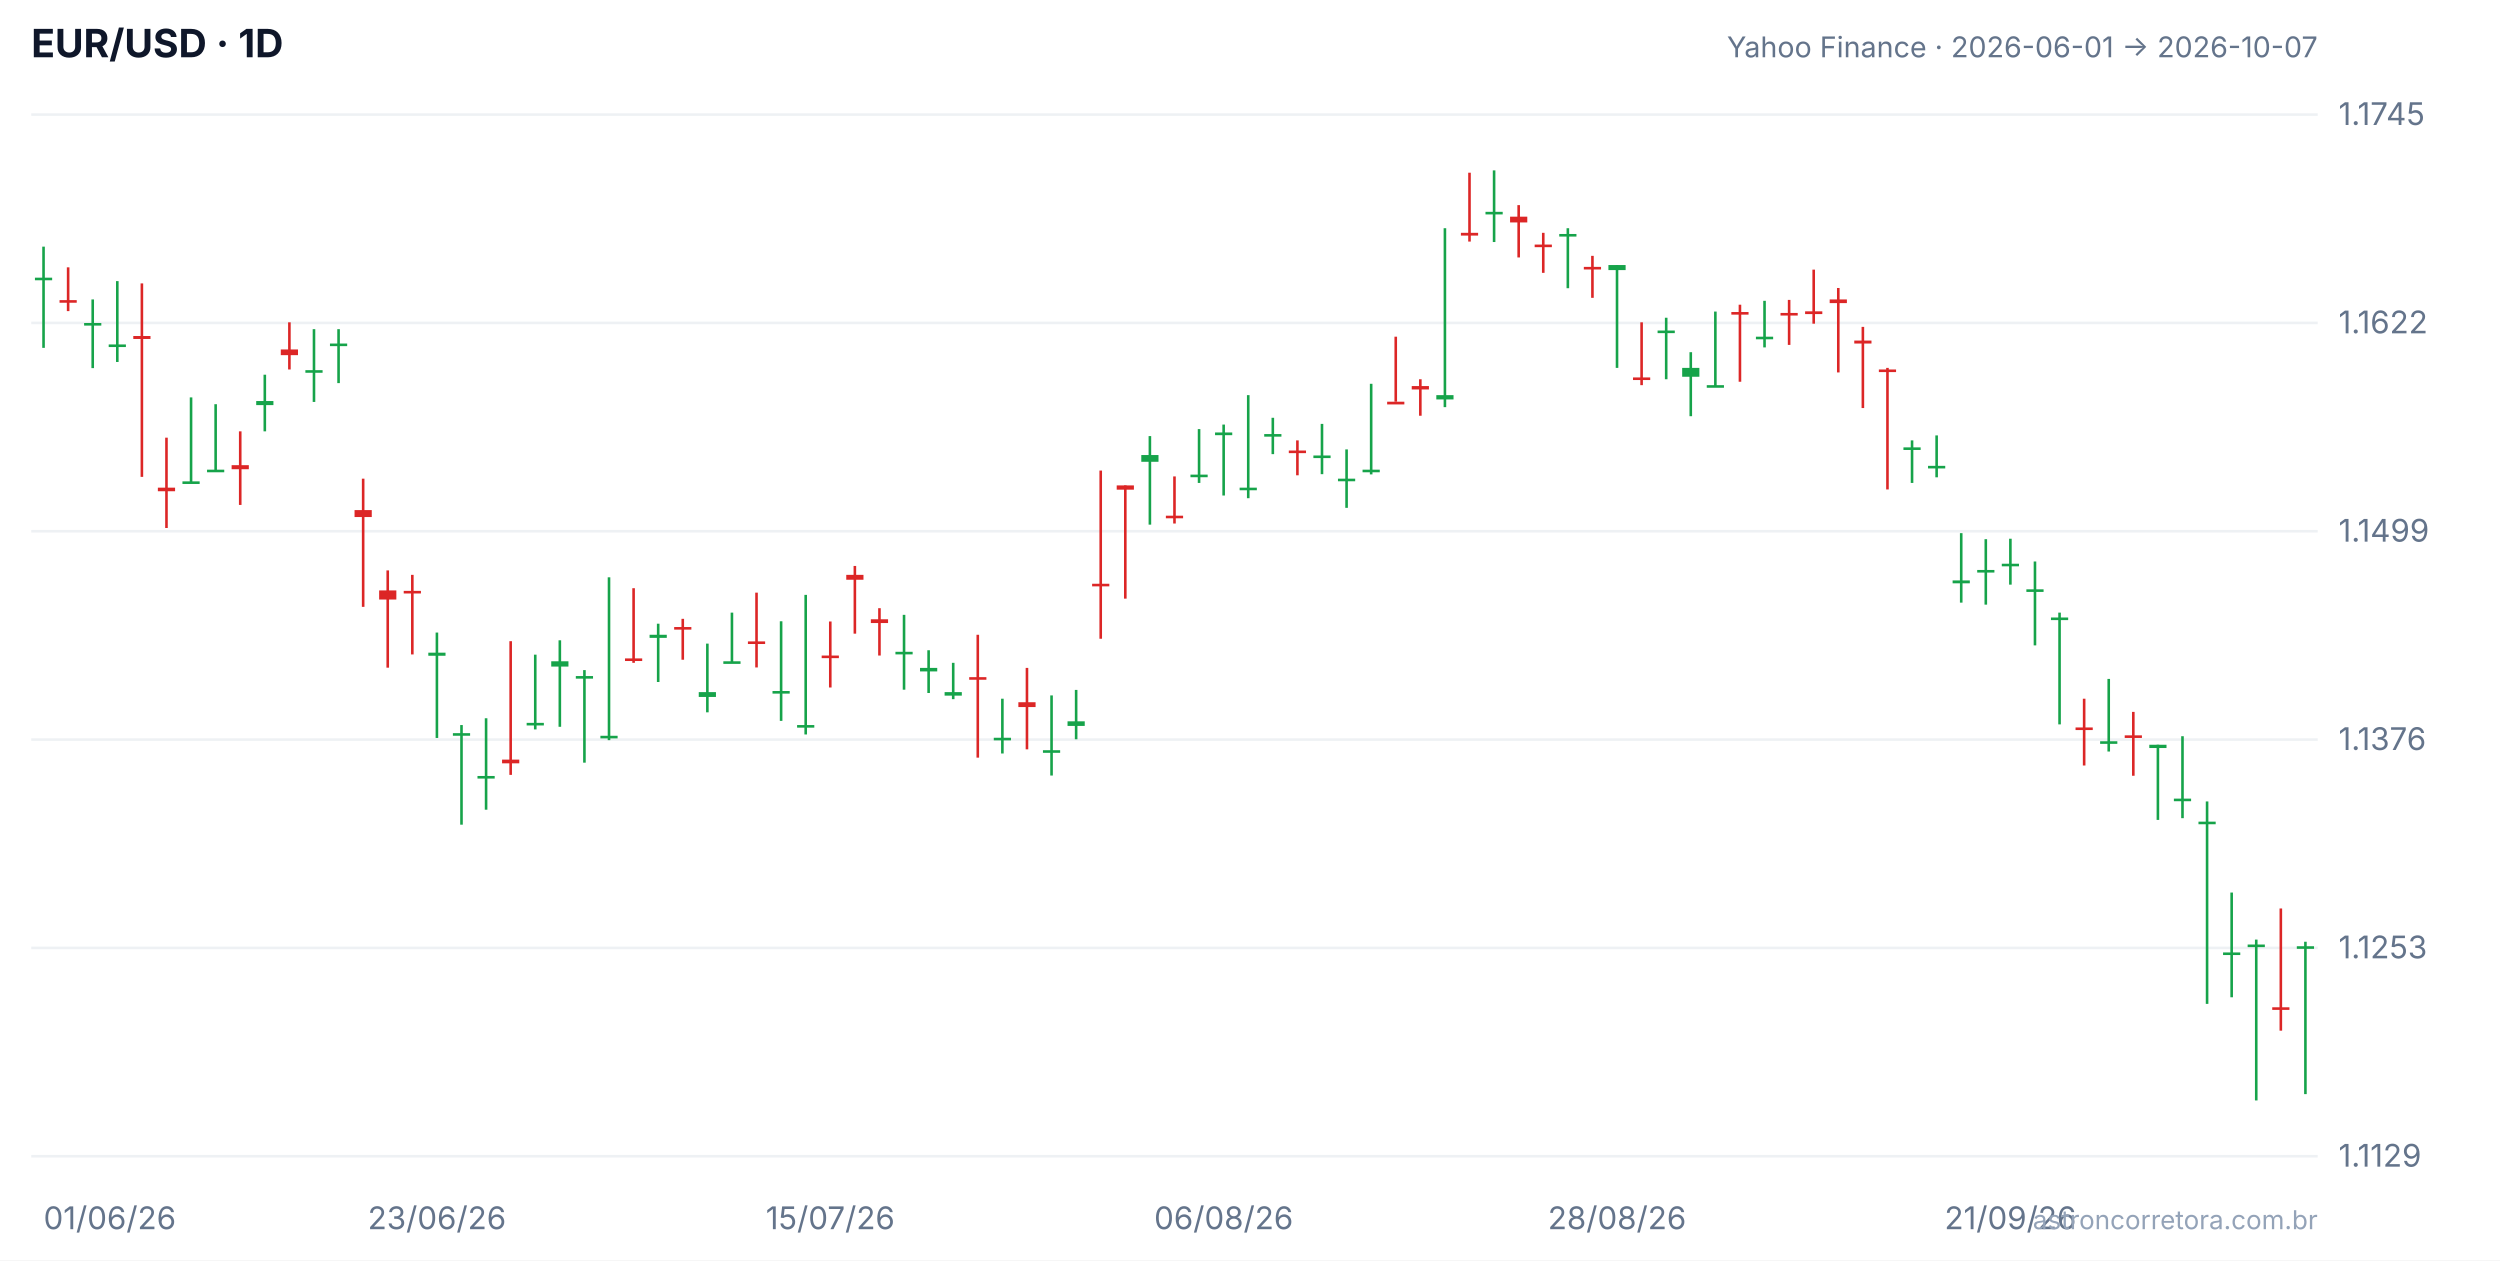
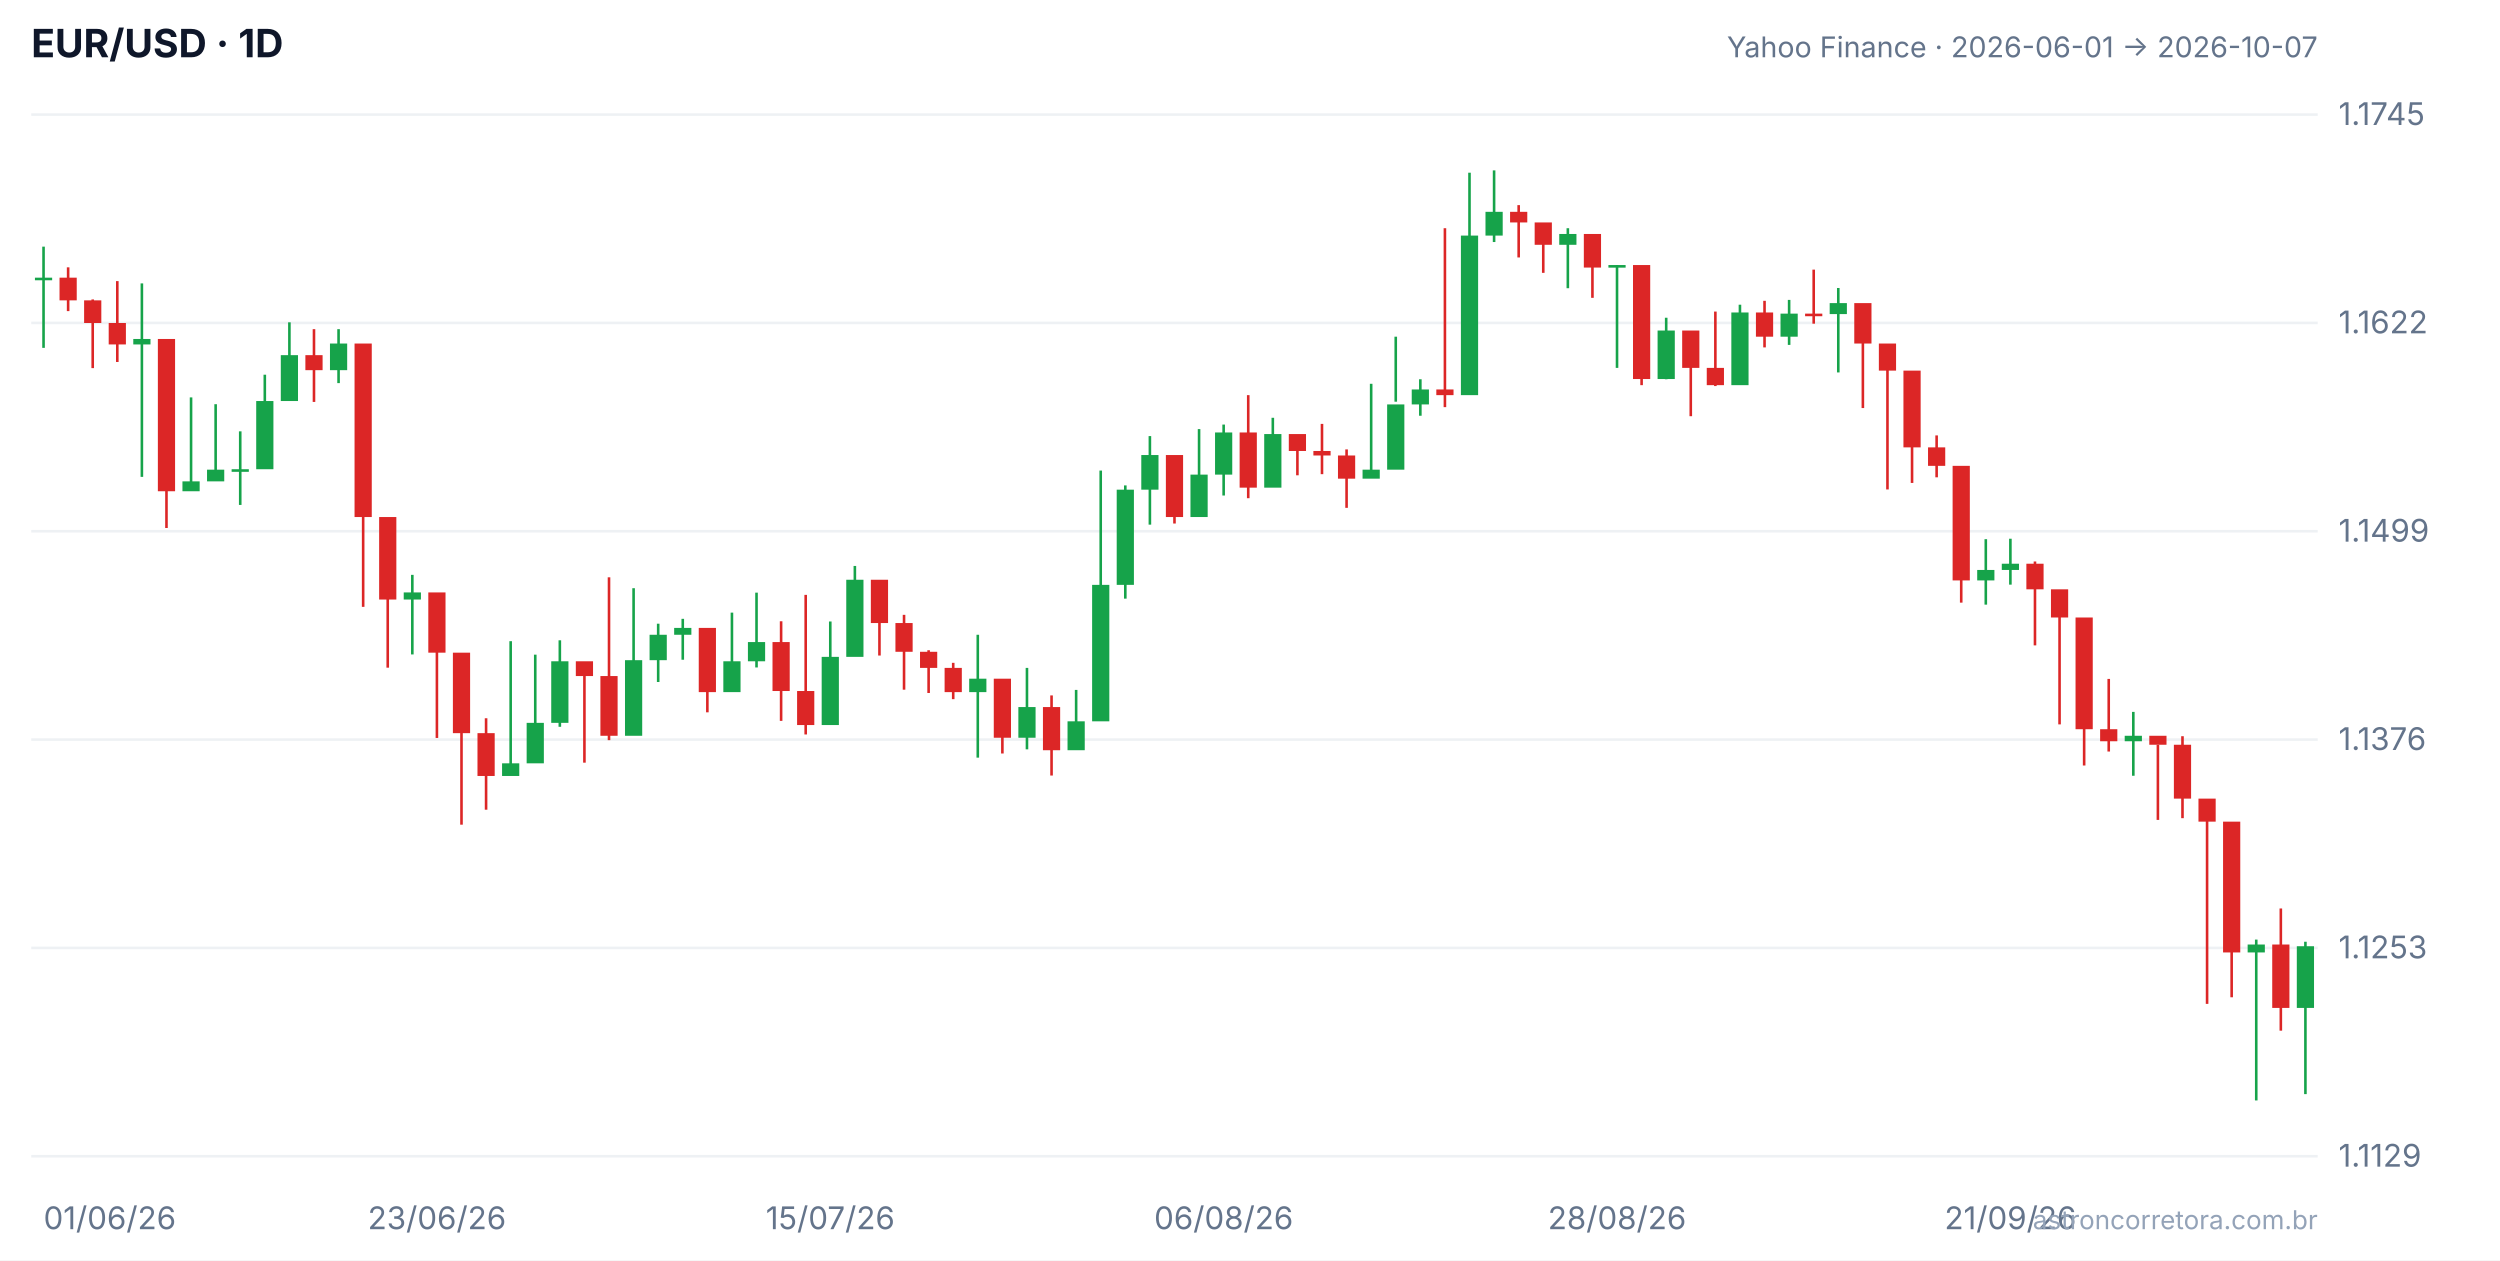
<svg xmlns="http://www.w3.org/2000/svg" viewBox="0 0 960 484" font-family="Inter,system-ui,sans-serif" font-size="12" role="img">
  <rect width="960" height="484" fill="#ffffff" />
  <text x="12" y="22" font-size="15" font-weight="700" fill="#0f172a">EUR/USD · 1D</text>
  <text x="890" y="22" font-size="11" fill="#64748b" text-anchor="end">Yahoo Finance · 2026-06-01 → 2026-10-07</text>
  <line x1="12" x2="890" y1="444" y2="444" stroke="#eef1f4" />
  <text x="898" y="448" fill="#64748b">1.1129</text>
  <line x1="12" x2="890" y1="364" y2="364" stroke="#eef1f4" />
  <text x="898" y="368" fill="#64748b">1.1253</text>
  <line x1="12" x2="890" y1="284" y2="284" stroke="#eef1f4" />
  <text x="898" y="288" fill="#64748b">1.1376</text>
  <line x1="12" x2="890" y1="204" y2="204" stroke="#eef1f4" />
  <text x="898" y="208" fill="#64748b">1.1499</text>
  <line x1="12" x2="890" y1="124" y2="124" stroke="#eef1f4" />
  <text x="898" y="128" fill="#64748b">1.1622</text>
  <line x1="12" x2="890" y1="44" y2="44" stroke="#eef1f4" />
  <text x="898" y="48" fill="#64748b">1.1745</text>
  <text x="16.72" y="472" fill="#64748b" text-anchor="start">01/06/26</text>
  <text x="167.774" y="472" fill="#64748b" text-anchor="middle">23/06/26</text>
  <text x="318.828" y="472" fill="#64748b" text-anchor="middle">15/07/26</text>
  <text x="469.882" y="472" fill="#64748b" text-anchor="middle">06/08/26</text>
  <text x="620.935" y="472" fill="#64748b" text-anchor="middle">28/08/26</text>
  <text x="771.989" y="472" fill="#64748b" text-anchor="middle">21/09/26</text>
  <line x1="16.72" x2="16.72" y1="94.71" y2="133.579" stroke="#16a34a" />
  <rect x="13.416" y="106.625" width="6.609" height="1" fill="#16a34a" />
  <line x1="26.161" x2="26.161" y1="102.657" y2="119.467" stroke="#dc2626" />
-   <rect x="22.857" y="115.25" width="6.609" height="1" fill="#dc2626" />
-   <line x1="35.602" x2="35.602" y1="114.985" y2="141.357" stroke="#16a34a" />
-   <rect x="32.298" y="124.03" width="6.609" height="1" fill="#16a34a" />
-   <line x1="45.043" x2="45.043" y1="107.946" y2="138.999" stroke="#16a34a" />
-   <rect x="41.739" y="132.267" width="6.609" height="1" fill="#16a34a" />
-   <line x1="54.484" x2="54.484" y1="108.826" y2="183.118" stroke="#dc2626" />
-   <rect x="51.18" y="129.027" width="6.609" height="1.138" fill="#dc2626" />
+   <rect x="22.857" y="106.625" width="6.609" height="8.713" fill="#dc2626" />
+   <line x1="35.602" x2="35.602" y1="114.985" y2="141.357" stroke="#dc2626" />
+   <rect x="32.298" y="115.338" width="6.609" height="8.693" fill="#dc2626" />
+   <line x1="45.043" x2="45.043" y1="107.946" y2="138.999" stroke="#dc2626" />
+   <rect x="41.739" y="124.03" width="6.609" height="8.236" fill="#dc2626" />
+   <line x1="54.484" x2="54.484" y1="108.826" y2="183.118" stroke="#16a34a" />
+   <rect x="51.18" y="130.165" width="6.609" height="2.102" fill="#16a34a" />
  <line x1="63.925" x2="63.925" y1="168.065" y2="202.752" stroke="#dc2626" />
-   <rect x="60.62" y="187.261" width="6.609" height="1.379" fill="#dc2626" />
+   <rect x="60.62" y="130.165" width="6.609" height="58.475" fill="#dc2626" />
  <line x1="73.366" x2="73.366" y1="152.602" y2="185.19" stroke="#16a34a" />
-   <rect x="70.061" y="184.845" width="6.609" height="1" fill="#16a34a" />
+   <rect x="70.061" y="184.845" width="6.609" height="3.795" fill="#16a34a" />
  <line x1="82.806" x2="82.806" y1="155.213" y2="181.218" stroke="#16a34a" />
-   <rect x="79.502" y="180.354" width="6.609" height="1" fill="#16a34a" />
-   <line x1="92.247" x2="92.247" y1="165.637" y2="193.895" stroke="#dc2626" />
-   <rect x="88.943" y="178.626" width="6.609" height="1.556" fill="#dc2626" />
+   <rect x="79.502" y="180.354" width="6.609" height="4.49" fill="#16a34a" />
+   <line x1="92.247" x2="92.247" y1="165.637" y2="193.895" stroke="#16a34a" />
+   <rect x="88.943" y="180.182" width="6.609" height="1" fill="#16a34a" />
  <line x1="101.688" x2="101.688" y1="143.888" y2="165.637" stroke="#16a34a" />
-   <rect x="98.384" y="153.996" width="6.609" height="1.566" fill="#16a34a" />
-   <line x1="111.129" x2="111.129" y1="123.768" y2="141.881" stroke="#dc2626" />
-   <rect x="107.825" y="134.192" width="6.609" height="2.186" fill="#dc2626" />
-   <line x1="120.57" x2="120.57" y1="126.398" y2="154.343" stroke="#16a34a" />
-   <rect x="117.266" y="142.143" width="6.609" height="1" fill="#16a34a" />
+   <rect x="98.384" y="153.996" width="6.609" height="26.186" fill="#16a34a" />
+   <line x1="111.129" x2="111.129" y1="123.768" y2="141.881" stroke="#16a34a" />
+   <rect x="107.825" y="136.378" width="6.609" height="17.618" fill="#16a34a" />
+   <line x1="120.57" x2="120.57" y1="126.398" y2="154.343" stroke="#dc2626" />
+   <rect x="117.266" y="136.378" width="6.609" height="5.765" fill="#dc2626" />
  <line x1="130.011" x2="130.011" y1="126.398" y2="147.115" stroke="#16a34a" />
-   <rect x="126.706" y="131.916" width="6.609" height="1" fill="#16a34a" />
+   <rect x="126.706" y="131.916" width="6.609" height="10.227" fill="#16a34a" />
  <line x1="139.452" x2="139.452" y1="183.809" y2="233.034" stroke="#dc2626" />
-   <rect x="136.147" y="195.875" width="6.609" height="2.666" fill="#dc2626" />
+   <rect x="136.147" y="131.916" width="6.609" height="66.625" fill="#dc2626" />
  <line x1="148.892" x2="148.892" y1="219.035" y2="256.387" stroke="#dc2626" />
-   <rect x="145.588" y="226.723" width="6.609" height="3.497" fill="#dc2626" />
-   <line x1="158.333" x2="158.333" y1="220.745" y2="251.305" stroke="#dc2626" />
-   <rect x="155.029" y="226.895" width="6.609" height="1" fill="#dc2626" />
-   <line x1="167.774" x2="167.774" y1="242.902" y2="283.38" stroke="#16a34a" />
-   <rect x="164.47" y="250.626" width="6.609" height="1.187" fill="#16a34a" />
-   <line x1="177.215" x2="177.215" y1="278.418" y2="316.678" stroke="#16a34a" />
-   <rect x="173.911" y="281.53" width="6.609" height="1" fill="#16a34a" />
-   <line x1="186.656" x2="186.656" y1="275.808" y2="310.927" stroke="#16a34a" />
-   <rect x="183.352" y="297.974" width="6.609" height="1" fill="#16a34a" />
-   <line x1="196.097" x2="196.097" y1="246.215" y2="297.556" stroke="#dc2626" />
-   <rect x="192.792" y="291.691" width="6.609" height="1.425" fill="#dc2626" />
+   <rect x="145.588" y="198.541" width="6.609" height="31.68" fill="#dc2626" />
+   <line x1="158.333" x2="158.333" y1="220.745" y2="251.305" stroke="#16a34a" />
+   <rect x="155.029" y="227.491" width="6.609" height="2.729" fill="#16a34a" />
+   <line x1="167.774" x2="167.774" y1="242.902" y2="283.38" stroke="#dc2626" />
+   <rect x="164.47" y="227.491" width="6.609" height="23.135" fill="#dc2626" />
+   <line x1="177.215" x2="177.215" y1="278.418" y2="316.678" stroke="#dc2626" />
+   <rect x="173.911" y="250.626" width="6.609" height="30.904" fill="#dc2626" />
+   <line x1="186.656" x2="186.656" y1="275.808" y2="310.927" stroke="#dc2626" />
+   <rect x="183.352" y="281.53" width="6.609" height="16.444" fill="#dc2626" />
+   <line x1="196.097" x2="196.097" y1="246.215" y2="297.556" stroke="#16a34a" />
+   <rect x="192.792" y="293.116" width="6.609" height="4.858" fill="#16a34a" />
  <line x1="205.538" x2="205.538" y1="251.389" y2="280.1" stroke="#16a34a" />
-   <rect x="202.233" y="277.576" width="6.609" height="1" fill="#16a34a" />
+   <rect x="202.233" y="277.576" width="6.609" height="15.54" fill="#16a34a" />
  <line x1="214.978" x2="214.978" y1="245.875" y2="279.091" stroke="#16a34a" />
-   <rect x="211.674" y="253.932" width="6.609" height="2.032" fill="#16a34a" />
-   <line x1="224.419" x2="224.419" y1="257.319" y2="292.864" stroke="#16a34a" />
-   <rect x="221.115" y="259.603" width="6.609" height="1" fill="#16a34a" />
-   <line x1="233.86" x2="233.86" y1="221.685" y2="284.22" stroke="#16a34a" />
-   <rect x="230.556" y="282.539" width="6.609" height="1" fill="#16a34a" />
-   <line x1="243.301" x2="243.301" y1="225.87" y2="254.525" stroke="#dc2626" />
-   <rect x="239.997" y="252.831" width="6.609" height="1" fill="#dc2626" />
+   <rect x="211.674" y="253.932" width="6.609" height="23.644" fill="#16a34a" />
+   <line x1="224.419" x2="224.419" y1="257.319" y2="292.864" stroke="#dc2626" />
+   <rect x="221.115" y="253.932" width="6.609" height="5.671" fill="#dc2626" />
+   <line x1="233.86" x2="233.86" y1="221.685" y2="284.22" stroke="#dc2626" />
+   <rect x="230.556" y="259.603" width="6.609" height="22.937" fill="#dc2626" />
+   <line x1="243.301" x2="243.301" y1="225.87" y2="254.525" stroke="#16a34a" />
+   <rect x="239.997" y="253.509" width="6.609" height="29.031" fill="#16a34a" />
  <line x1="252.742" x2="252.742" y1="239.502" y2="261.886" stroke="#16a34a" />
-   <rect x="249.438" y="243.752" width="6.609" height="1.189" fill="#16a34a" />
-   <line x1="262.183" x2="262.183" y1="237.631" y2="253.338" stroke="#dc2626" />
-   <rect x="258.878" y="240.778" width="6.609" height="1" fill="#dc2626" />
-   <line x1="271.624" x2="271.624" y1="247.148" y2="273.534" stroke="#16a34a" />
-   <rect x="268.319" y="265.773" width="6.609" height="1.857" fill="#16a34a" />
+   <rect x="249.438" y="243.752" width="6.609" height="9.756" fill="#16a34a" />
+   <line x1="262.183" x2="262.183" y1="237.631" y2="253.338" stroke="#16a34a" />
+   <rect x="258.878" y="241.118" width="6.609" height="2.634" fill="#16a34a" />
+   <line x1="271.624" x2="271.624" y1="247.148" y2="273.534" stroke="#dc2626" />
+   <rect x="268.319" y="241.118" width="6.609" height="24.655" fill="#dc2626" />
  <line x1="281.065" x2="281.065" y1="235.248" y2="254.44" stroke="#16a34a" />
-   <rect x="277.76" y="253.932" width="6.609" height="1" fill="#16a34a" />
-   <line x1="290.505" x2="290.505" y1="227.577" y2="256.303" stroke="#dc2626" />
-   <rect x="287.201" y="246.3" width="6.609" height="1" fill="#dc2626" />
-   <line x1="299.946" x2="299.946" y1="238.567" y2="276.818" stroke="#16a34a" />
-   <rect x="296.642" y="265.35" width="6.609" height="1" fill="#16a34a" />
-   <line x1="309.387" x2="309.387" y1="228.43" y2="282.035" stroke="#16a34a" />
-   <rect x="306.083" y="278.418" width="6.609" height="1" fill="#16a34a" />
-   <line x1="318.828" x2="318.828" y1="238.652" y2="263.999" stroke="#dc2626" />
-   <rect x="315.524" y="251.729" width="6.609" height="1" fill="#dc2626" />
-   <line x1="328.269" x2="328.269" y1="217.325" y2="243.327" stroke="#dc2626" />
-   <rect x="324.965" y="220.745" width="6.609" height="1.879" fill="#dc2626" />
+   <rect x="277.76" y="253.932" width="6.609" height="11.841" fill="#16a34a" />
+   <line x1="290.505" x2="290.505" y1="227.577" y2="256.303" stroke="#16a34a" />
+   <rect x="287.201" y="246.554" width="6.609" height="7.378" fill="#16a34a" />
+   <line x1="299.946" x2="299.946" y1="238.567" y2="276.818" stroke="#dc2626" />
+   <rect x="296.642" y="246.554" width="6.609" height="18.796" fill="#dc2626" />
+   <line x1="309.387" x2="309.387" y1="228.43" y2="282.035" stroke="#dc2626" />
+   <rect x="306.083" y="265.35" width="6.609" height="13.068" fill="#dc2626" />
+   <line x1="318.828" x2="318.828" y1="238.652" y2="263.999" stroke="#16a34a" />
+   <rect x="315.524" y="252.237" width="6.609" height="26.181" fill="#16a34a" />
+   <line x1="328.269" x2="328.269" y1="217.325" y2="243.327" stroke="#16a34a" />
+   <rect x="324.965" y="222.625" width="6.609" height="29.612" fill="#16a34a" />
  <line x1="337.71" x2="337.71" y1="233.544" y2="251.729" stroke="#dc2626" />
-   <rect x="334.405" y="237.801" width="6.609" height="1.446" fill="#dc2626" />
-   <line x1="347.151" x2="347.151" y1="236.099" y2="264.843" stroke="#16a34a" />
-   <rect x="343.846" y="250.287" width="6.609" height="1" fill="#16a34a" />
-   <line x1="356.591" x2="356.591" y1="249.693" y2="266.111" stroke="#16a34a" />
-   <rect x="353.287" y="256.473" width="6.609" height="1.354" fill="#16a34a" />
-   <line x1="366.032" x2="366.032" y1="254.525" y2="268.474" stroke="#16a34a" />
-   <rect x="362.728" y="265.773" width="6.609" height="1.351" fill="#16a34a" />
-   <line x1="375.473" x2="375.473" y1="243.752" y2="290.936" stroke="#dc2626" />
-   <rect x="372.169" y="260.026" width="6.609" height="1" fill="#dc2626" />
-   <line x1="384.914" x2="384.914" y1="268.305" y2="289.342" stroke="#16a34a" />
-   <rect x="381.61" y="283.296" width="6.609" height="1" fill="#16a34a" />
-   <line x1="394.355" x2="394.355" y1="256.473" y2="287.747" stroke="#dc2626" />
-   <rect x="391.051" y="269.655" width="6.609" height="1.855" fill="#dc2626" />
-   <line x1="403.796" x2="403.796" y1="267.039" y2="297.807" stroke="#16a34a" />
-   <rect x="400.491" y="288.083" width="6.609" height="1" fill="#16a34a" />
+   <rect x="334.405" y="222.625" width="6.609" height="16.622" fill="#dc2626" />
+   <line x1="347.151" x2="347.151" y1="236.099" y2="264.843" stroke="#dc2626" />
+   <rect x="343.846" y="239.247" width="6.609" height="11.04" fill="#dc2626" />
+   <line x1="356.591" x2="356.591" y1="249.693" y2="266.111" stroke="#dc2626" />
+   <rect x="353.287" y="250.287" width="6.609" height="6.186" fill="#dc2626" />
+   <line x1="366.032" x2="366.032" y1="254.525" y2="268.474" stroke="#dc2626" />
+   <rect x="362.728" y="256.473" width="6.609" height="9.3" fill="#dc2626" />
+   <line x1="375.473" x2="375.473" y1="243.752" y2="290.936" stroke="#16a34a" />
+   <rect x="372.169" y="260.619" width="6.609" height="5.155" fill="#16a34a" />
+   <line x1="384.914" x2="384.914" y1="268.305" y2="289.342" stroke="#dc2626" />
+   <rect x="381.61" y="260.619" width="6.609" height="22.677" fill="#dc2626" />
+   <line x1="394.355" x2="394.355" y1="256.473" y2="287.747" stroke="#16a34a" />
+   <rect x="391.051" y="271.511" width="6.609" height="11.785" fill="#16a34a" />
+   <line x1="403.796" x2="403.796" y1="267.039" y2="297.807" stroke="#dc2626" />
+   <rect x="400.491" y="271.511" width="6.609" height="16.573" fill="#dc2626" />
  <line x1="413.237" x2="413.237" y1="264.929" y2="283.884" stroke="#16a34a" />
-   <rect x="409.932" y="276.987" width="6.609" height="1.768" fill="#16a34a" />
-   <line x1="422.677" x2="422.677" y1="180.7" y2="245.281" stroke="#dc2626" />
-   <rect x="419.373" y="224.162" width="6.609" height="1" fill="#dc2626" />
-   <line x1="432.118" x2="432.118" y1="186.398" y2="229.879" stroke="#dc2626" />
-   <rect x="428.814" y="186.398" width="6.609" height="1.638" fill="#dc2626" />
+   <rect x="409.932" y="276.987" width="6.609" height="11.096" fill="#16a34a" />
+   <line x1="422.677" x2="422.677" y1="180.7" y2="245.281" stroke="#16a34a" />
+   <rect x="419.373" y="224.589" width="6.609" height="52.398" fill="#16a34a" />
+   <line x1="432.118" x2="432.118" y1="186.398" y2="229.879" stroke="#16a34a" />
+   <rect x="428.814" y="188.036" width="6.609" height="36.553" fill="#16a34a" />
  <line x1="441.559" x2="441.559" y1="167.457" y2="201.464" stroke="#16a34a" />
-   <rect x="438.255" y="174.734" width="6.609" height="2.595" fill="#16a34a" />
+   <rect x="438.255" y="174.734" width="6.609" height="13.302" fill="#16a34a" />
  <line x1="451" x2="451" y1="182.946" y2="201.034" stroke="#dc2626" />
-   <rect x="447.696" y="198.026" width="6.609" height="1" fill="#dc2626" />
+   <rect x="447.696" y="174.734" width="6.609" height="23.807" fill="#dc2626" />
  <line x1="460.441" x2="460.441" y1="164.77" y2="185.448" stroke="#16a34a" />
-   <rect x="457.137" y="182.255" width="6.609" height="1" fill="#16a34a" />
+   <rect x="457.137" y="182.255" width="6.609" height="16.286" fill="#16a34a" />
  <line x1="469.882" x2="469.882" y1="163.034" y2="190.278" stroke="#16a34a" />
-   <rect x="466.577" y="166.07" width="6.609" height="1.04" fill="#16a34a" />
-   <line x1="479.323" x2="479.323" y1="151.732" y2="191.312" stroke="#16a34a" />
-   <rect x="476.018" y="187.261" width="6.609" height="1" fill="#16a34a" />
+   <rect x="466.577" y="166.07" width="6.609" height="16.185" fill="#16a34a" />
+   <line x1="479.323" x2="479.323" y1="151.732" y2="191.312" stroke="#dc2626" />
+   <rect x="476.018" y="166.07" width="6.609" height="21.19" fill="#dc2626" />
  <line x1="488.763" x2="488.763" y1="160.429" y2="174.388" stroke="#16a34a" />
-   <rect x="485.459" y="166.678" width="6.609" height="1" fill="#16a34a" />
+   <rect x="485.459" y="166.678" width="6.609" height="20.583" fill="#16a34a" />
  <line x1="498.204" x2="498.204" y1="169.105" y2="182.514" stroke="#dc2626" />
-   <rect x="494.9" y="173.003" width="6.609" height="1" fill="#dc2626" />
-   <line x1="507.645" x2="507.645" y1="162.774" y2="182.082" stroke="#16a34a" />
-   <rect x="504.341" y="174.907" width="6.609" height="1" fill="#16a34a" />
-   <line x1="517.086" x2="517.086" y1="172.57" y2="195.014" stroke="#16a34a" />
-   <rect x="513.782" y="183.809" width="6.609" height="1" fill="#16a34a" />
+   <rect x="494.9" y="166.678" width="6.609" height="6.498" fill="#dc2626" />
+   <line x1="507.645" x2="507.645" y1="162.774" y2="182.082" stroke="#dc2626" />
+   <rect x="504.341" y="173.176" width="6.609" height="1.732" fill="#dc2626" />
+   <line x1="517.086" x2="517.086" y1="172.57" y2="195.014" stroke="#dc2626" />
+   <rect x="513.782" y="174.907" width="6.609" height="8.902" fill="#dc2626" />
  <line x1="526.527" x2="526.527" y1="147.376" y2="182.169" stroke="#16a34a" />
-   <rect x="523.223" y="180.354" width="6.609" height="1" fill="#16a34a" />
-   <line x1="535.968" x2="535.968" y1="129.29" y2="154.256" stroke="#dc2626" />
-   <rect x="532.663" y="154.256" width="6.609" height="1.043" fill="#dc2626" />
-   <line x1="545.409" x2="545.409" y1="145.632" y2="159.647" stroke="#dc2626" />
-   <rect x="542.104" y="148.248" width="6.609" height="1.307" fill="#dc2626" />
-   <line x1="554.849" x2="554.849" y1="87.633" y2="156.344" stroke="#16a34a" />
-   <rect x="551.545" y="151.732" width="6.609" height="1.653" fill="#16a34a" />
-   <line x1="564.29" x2="564.29" y1="66.32" y2="92.766" stroke="#dc2626" />
-   <rect x="560.986" y="89.403" width="6.609" height="1.062" fill="#dc2626" />
+   <rect x="523.223" y="180.354" width="6.609" height="3.455" fill="#16a34a" />
+   <line x1="535.968" x2="535.968" y1="129.29" y2="154.256" stroke="#16a34a" />
+   <rect x="532.663" y="155.3" width="6.609" height="25.054" fill="#16a34a" />
+   <line x1="545.409" x2="545.409" y1="145.632" y2="159.647" stroke="#16a34a" />
+   <rect x="542.104" y="149.555" width="6.609" height="5.745" fill="#16a34a" />
+   <line x1="554.849" x2="554.849" y1="87.633" y2="156.344" stroke="#dc2626" />
+   <rect x="551.545" y="149.555" width="6.609" height="2.177" fill="#dc2626" />
+   <line x1="564.29" x2="564.29" y1="66.32" y2="92.766" stroke="#16a34a" />
+   <rect x="560.986" y="90.465" width="6.609" height="61.267" fill="#16a34a" />
  <line x1="573.731" x2="573.731" y1="65.429" y2="92.942" stroke="#16a34a" />
-   <rect x="570.427" y="81.34" width="6.609" height="1" fill="#16a34a" />
+   <rect x="570.427" y="81.34" width="6.609" height="9.126" fill="#16a34a" />
  <line x1="583.172" x2="583.172" y1="78.767" y2="98.862" stroke="#dc2626" />
-   <rect x="579.868" y="83.202" width="6.609" height="2.216" fill="#dc2626" />
+   <rect x="579.868" y="81.34" width="6.609" height="4.079" fill="#dc2626" />
  <line x1="592.613" x2="592.613" y1="89.403" y2="104.774" stroke="#dc2626" />
-   <rect x="589.309" y="93.915" width="6.609" height="1" fill="#dc2626" />
+   <rect x="589.309" y="85.418" width="6.609" height="8.585" fill="#dc2626" />
  <line x1="602.054" x2="602.054" y1="87.633" y2="110.675" stroke="#16a34a" />
-   <rect x="598.749" y="89.846" width="6.609" height="1" fill="#16a34a" />
+   <rect x="598.749" y="89.846" width="6.609" height="4.158" fill="#16a34a" />
  <line x1="611.495" x2="611.495" y1="98.245" y2="114.371" stroke="#dc2626" />
-   <rect x="608.19" y="102.481" width="6.609" height="1" fill="#dc2626" />
+   <rect x="608.19" y="89.846" width="6.609" height="12.899" fill="#dc2626" />
  <line x1="620.935" x2="620.935" y1="101.775" y2="141.27" stroke="#16a34a" />
-   <rect x="617.631" y="101.775" width="6.609" height="1.941" fill="#16a34a" />
+   <rect x="617.631" y="101.775" width="6.609" height="1" fill="#16a34a" />
  <line x1="630.376" x2="630.376" y1="123.768" y2="147.9" stroke="#dc2626" />
-   <rect x="627.072" y="144.935" width="6.609" height="1" fill="#dc2626" />
+   <rect x="627.072" y="101.775" width="6.609" height="43.771" fill="#dc2626" />
  <line x1="639.817" x2="639.817" y1="122.012" y2="145.632" stroke="#16a34a" />
-   <rect x="636.513" y="126.924" width="6.609" height="1" fill="#16a34a" />
-   <line x1="649.258" x2="649.258" y1="135.241" y2="159.82" stroke="#16a34a" />
-   <rect x="645.954" y="141.27" width="6.609" height="3.404" fill="#16a34a" />
-   <line x1="658.699" x2="658.699" y1="119.642" y2="148.248" stroke="#16a34a" />
-   <rect x="655.395" y="147.9" width="6.609" height="1" fill="#16a34a" />
-   <line x1="668.14" x2="668.14" y1="117.007" y2="146.592" stroke="#dc2626" />
-   <rect x="664.835" y="119.819" width="6.609" height="1" fill="#dc2626" />
-   <line x1="677.581" x2="677.581" y1="115.513" y2="133.404" stroke="#16a34a" />
-   <rect x="674.276" y="129.29" width="6.609" height="1" fill="#16a34a" />
-   <line x1="687.022" x2="687.022" y1="115.162" y2="132.442" stroke="#dc2626" />
-   <rect x="683.717" y="120.169" width="6.609" height="1" fill="#dc2626" />
+   <rect x="636.513" y="126.924" width="6.609" height="18.622" fill="#16a34a" />
+   <line x1="649.258" x2="649.258" y1="135.241" y2="159.82" stroke="#dc2626" />
+   <rect x="645.954" y="126.924" width="6.609" height="14.346" fill="#dc2626" />
+   <line x1="658.699" x2="658.699" y1="119.642" y2="148.248" stroke="#dc2626" />
+   <rect x="655.395" y="141.27" width="6.609" height="6.63" fill="#dc2626" />
+   <line x1="668.14" x2="668.14" y1="117.007" y2="146.592" stroke="#16a34a" />
+   <rect x="664.835" y="119.994" width="6.609" height="27.906" fill="#16a34a" />
+   <line x1="677.581" x2="677.581" y1="115.513" y2="133.404" stroke="#dc2626" />
+   <rect x="674.276" y="119.994" width="6.609" height="9.296" fill="#dc2626" />
+   <line x1="687.022" x2="687.022" y1="115.162" y2="132.442" stroke="#16a34a" />
+   <rect x="683.717" y="120.433" width="6.609" height="8.857" fill="#16a34a" />
  <line x1="696.462" x2="696.462" y1="103.539" y2="124.294" stroke="#dc2626" />
-   <rect x="693.158" y="119.555" width="6.609" height="1.054" fill="#dc2626" />
-   <line x1="705.903" x2="705.903" y1="110.587" y2="143.016" stroke="#dc2626" />
-   <rect x="702.599" y="114.985" width="6.609" height="1.407" fill="#dc2626" />
+   <rect x="693.158" y="120.433" width="6.609" height="1" fill="#dc2626" />
+   <line x1="705.903" x2="705.903" y1="110.587" y2="143.016" stroke="#16a34a" />
+   <rect x="702.599" y="116.393" width="6.609" height="4.216" fill="#16a34a" />
  <line x1="715.344" x2="715.344" y1="125.521" y2="156.692" stroke="#dc2626" />
-   <rect x="712.04" y="130.778" width="6.609" height="1.138" fill="#dc2626" />
+   <rect x="712.04" y="116.393" width="6.609" height="15.523" fill="#dc2626" />
  <line x1="724.785" x2="724.785" y1="141.27" y2="187.95" stroke="#dc2626" />
-   <rect x="721.481" y="141.881" width="6.609" height="1" fill="#dc2626" />
-   <line x1="734.226" x2="734.226" y1="169.105" y2="185.448" stroke="#16a34a" />
-   <rect x="730.922" y="171.791" width="6.609" height="1" fill="#16a34a" />
-   <line x1="743.667" x2="743.667" y1="167.198" y2="183.291" stroke="#16a34a" />
-   <rect x="740.362" y="178.885" width="6.609" height="1" fill="#16a34a" />
-   <line x1="753.108" x2="753.108" y1="204.727" y2="231.414" stroke="#16a34a" />
-   <rect x="749.803" y="222.882" width="6.609" height="1.11" fill="#16a34a" />
+   <rect x="721.481" y="131.916" width="6.609" height="10.401" fill="#dc2626" />
+   <line x1="734.226" x2="734.226" y1="169.105" y2="185.448" stroke="#dc2626" />
+   <rect x="730.922" y="142.317" width="6.609" height="29.474" fill="#dc2626" />
+   <line x1="743.667" x2="743.667" y1="167.198" y2="183.291" stroke="#dc2626" />
+   <rect x="740.362" y="171.791" width="6.609" height="7.094" fill="#dc2626" />
+   <line x1="753.108" x2="753.108" y1="204.727" y2="231.414" stroke="#dc2626" />
+   <rect x="749.803" y="178.885" width="6.609" height="43.997" fill="#dc2626" />
  <line x1="762.548" x2="762.548" y1="207.044" y2="232.181" stroke="#16a34a" />
-   <rect x="759.244" y="218.864" width="6.609" height="1" fill="#16a34a" />
+   <rect x="759.244" y="218.864" width="6.609" height="4.017" fill="#16a34a" />
  <line x1="771.989" x2="771.989" y1="206.872" y2="224.504" stroke="#16a34a" />
-   <rect x="768.685" y="216.469" width="6.609" height="1" fill="#16a34a" />
-   <line x1="781.43" x2="781.43" y1="215.613" y2="247.827" stroke="#16a34a" />
-   <rect x="778.126" y="226.297" width="6.609" height="1" fill="#16a34a" />
-   <line x1="790.871" x2="790.871" y1="235.248" y2="278.165" stroke="#16a34a" />
-   <rect x="787.567" y="237.12" width="6.609" height="1" fill="#16a34a" />
+   <rect x="768.685" y="216.469" width="6.609" height="2.395" fill="#16a34a" />
+   <line x1="781.43" x2="781.43" y1="215.613" y2="247.827" stroke="#dc2626" />
+   <rect x="778.126" y="216.469" width="6.609" height="9.828" fill="#dc2626" />
+   <line x1="790.871" x2="790.871" y1="235.248" y2="278.165" stroke="#dc2626" />
+   <rect x="787.567" y="226.297" width="6.609" height="10.823" fill="#dc2626" />
  <line x1="800.312" x2="800.312" y1="268.305" y2="293.954" stroke="#dc2626" />
-   <rect x="797.008" y="279.343" width="6.609" height="1" fill="#dc2626" />
-   <line x1="809.753" x2="809.753" y1="260.703" y2="288.587" stroke="#16a34a" />
-   <rect x="806.448" y="284.64" width="6.609" height="1" fill="#16a34a" />
-   <line x1="819.194" x2="819.194" y1="273.365" y2="297.891" stroke="#dc2626" />
-   <rect x="815.889" y="282.372" width="6.609" height="1" fill="#dc2626" />
-   <line x1="828.634" x2="828.634" y1="285.984" y2="314.845" stroke="#16a34a" />
-   <rect x="825.33" y="285.984" width="6.609" height="1.26" fill="#16a34a" />
-   <line x1="838.075" x2="838.075" y1="282.707" y2="314.179" stroke="#16a34a" />
-   <rect x="834.771" y="306.67" width="6.609" height="1" fill="#16a34a" />
-   <line x1="847.516" x2="847.516" y1="307.756" y2="385.49" stroke="#16a34a" />
-   <rect x="844.212" y="315.513" width="6.609" height="1" fill="#16a34a" />
-   <line x1="856.957" x2="856.957" y1="342.738" y2="382.955" stroke="#16a34a" />
-   <rect x="853.653" y="365.738" width="6.609" height="1" fill="#16a34a" />
+   <rect x="797.008" y="237.12" width="6.609" height="42.897" fill="#dc2626" />
+   <line x1="809.753" x2="809.753" y1="260.703" y2="288.587" stroke="#dc2626" />
+   <rect x="806.448" y="280.017" width="6.609" height="4.624" fill="#dc2626" />
+   <line x1="819.194" x2="819.194" y1="273.365" y2="297.891" stroke="#16a34a" />
+   <rect x="815.889" y="282.539" width="6.609" height="2.101" fill="#16a34a" />
+   <line x1="828.634" x2="828.634" y1="285.984" y2="314.845" stroke="#dc2626" />
+   <rect x="825.33" y="282.539" width="6.609" height="3.445" fill="#dc2626" />
+   <line x1="838.075" x2="838.075" y1="282.707" y2="314.179" stroke="#dc2626" />
+   <rect x="834.771" y="285.984" width="6.609" height="20.686" fill="#dc2626" />
+   <line x1="847.516" x2="847.516" y1="307.756" y2="385.49" stroke="#dc2626" />
+   <rect x="844.212" y="306.67" width="6.609" height="8.842" fill="#dc2626" />
+   <line x1="856.957" x2="856.957" y1="342.738" y2="382.955" stroke="#dc2626" />
+   <rect x="853.653" y="315.513" width="6.609" height="50.226" fill="#dc2626" />
  <line x1="866.398" x2="866.398" y1="360.804" y2="422.571" stroke="#16a34a" />
-   <rect x="863.094" y="362.696" width="6.609" height="1" fill="#16a34a" />
+   <rect x="863.094" y="362.696" width="6.609" height="3.042" fill="#16a34a" />
  <line x1="875.839" x2="875.839" y1="348.853" y2="395.775" stroke="#dc2626" />
-   <rect x="872.534" y="386.798" width="6.609" height="1" fill="#dc2626" />
+   <rect x="872.534" y="362.696" width="6.609" height="24.346" fill="#dc2626" />
  <line x1="885.28" x2="885.28" y1="361.627" y2="420.144" stroke="#16a34a" />
-   <rect x="881.975" y="363.354" width="6.609" height="1" fill="#16a34a" />
+   <rect x="881.975" y="363.354" width="6.609" height="23.688" fill="#16a34a" />
  <text x="890" y="472" font-size="10" fill="#94a3b8" text-anchor="end">astroncorretora.com.br</text>
</svg>
